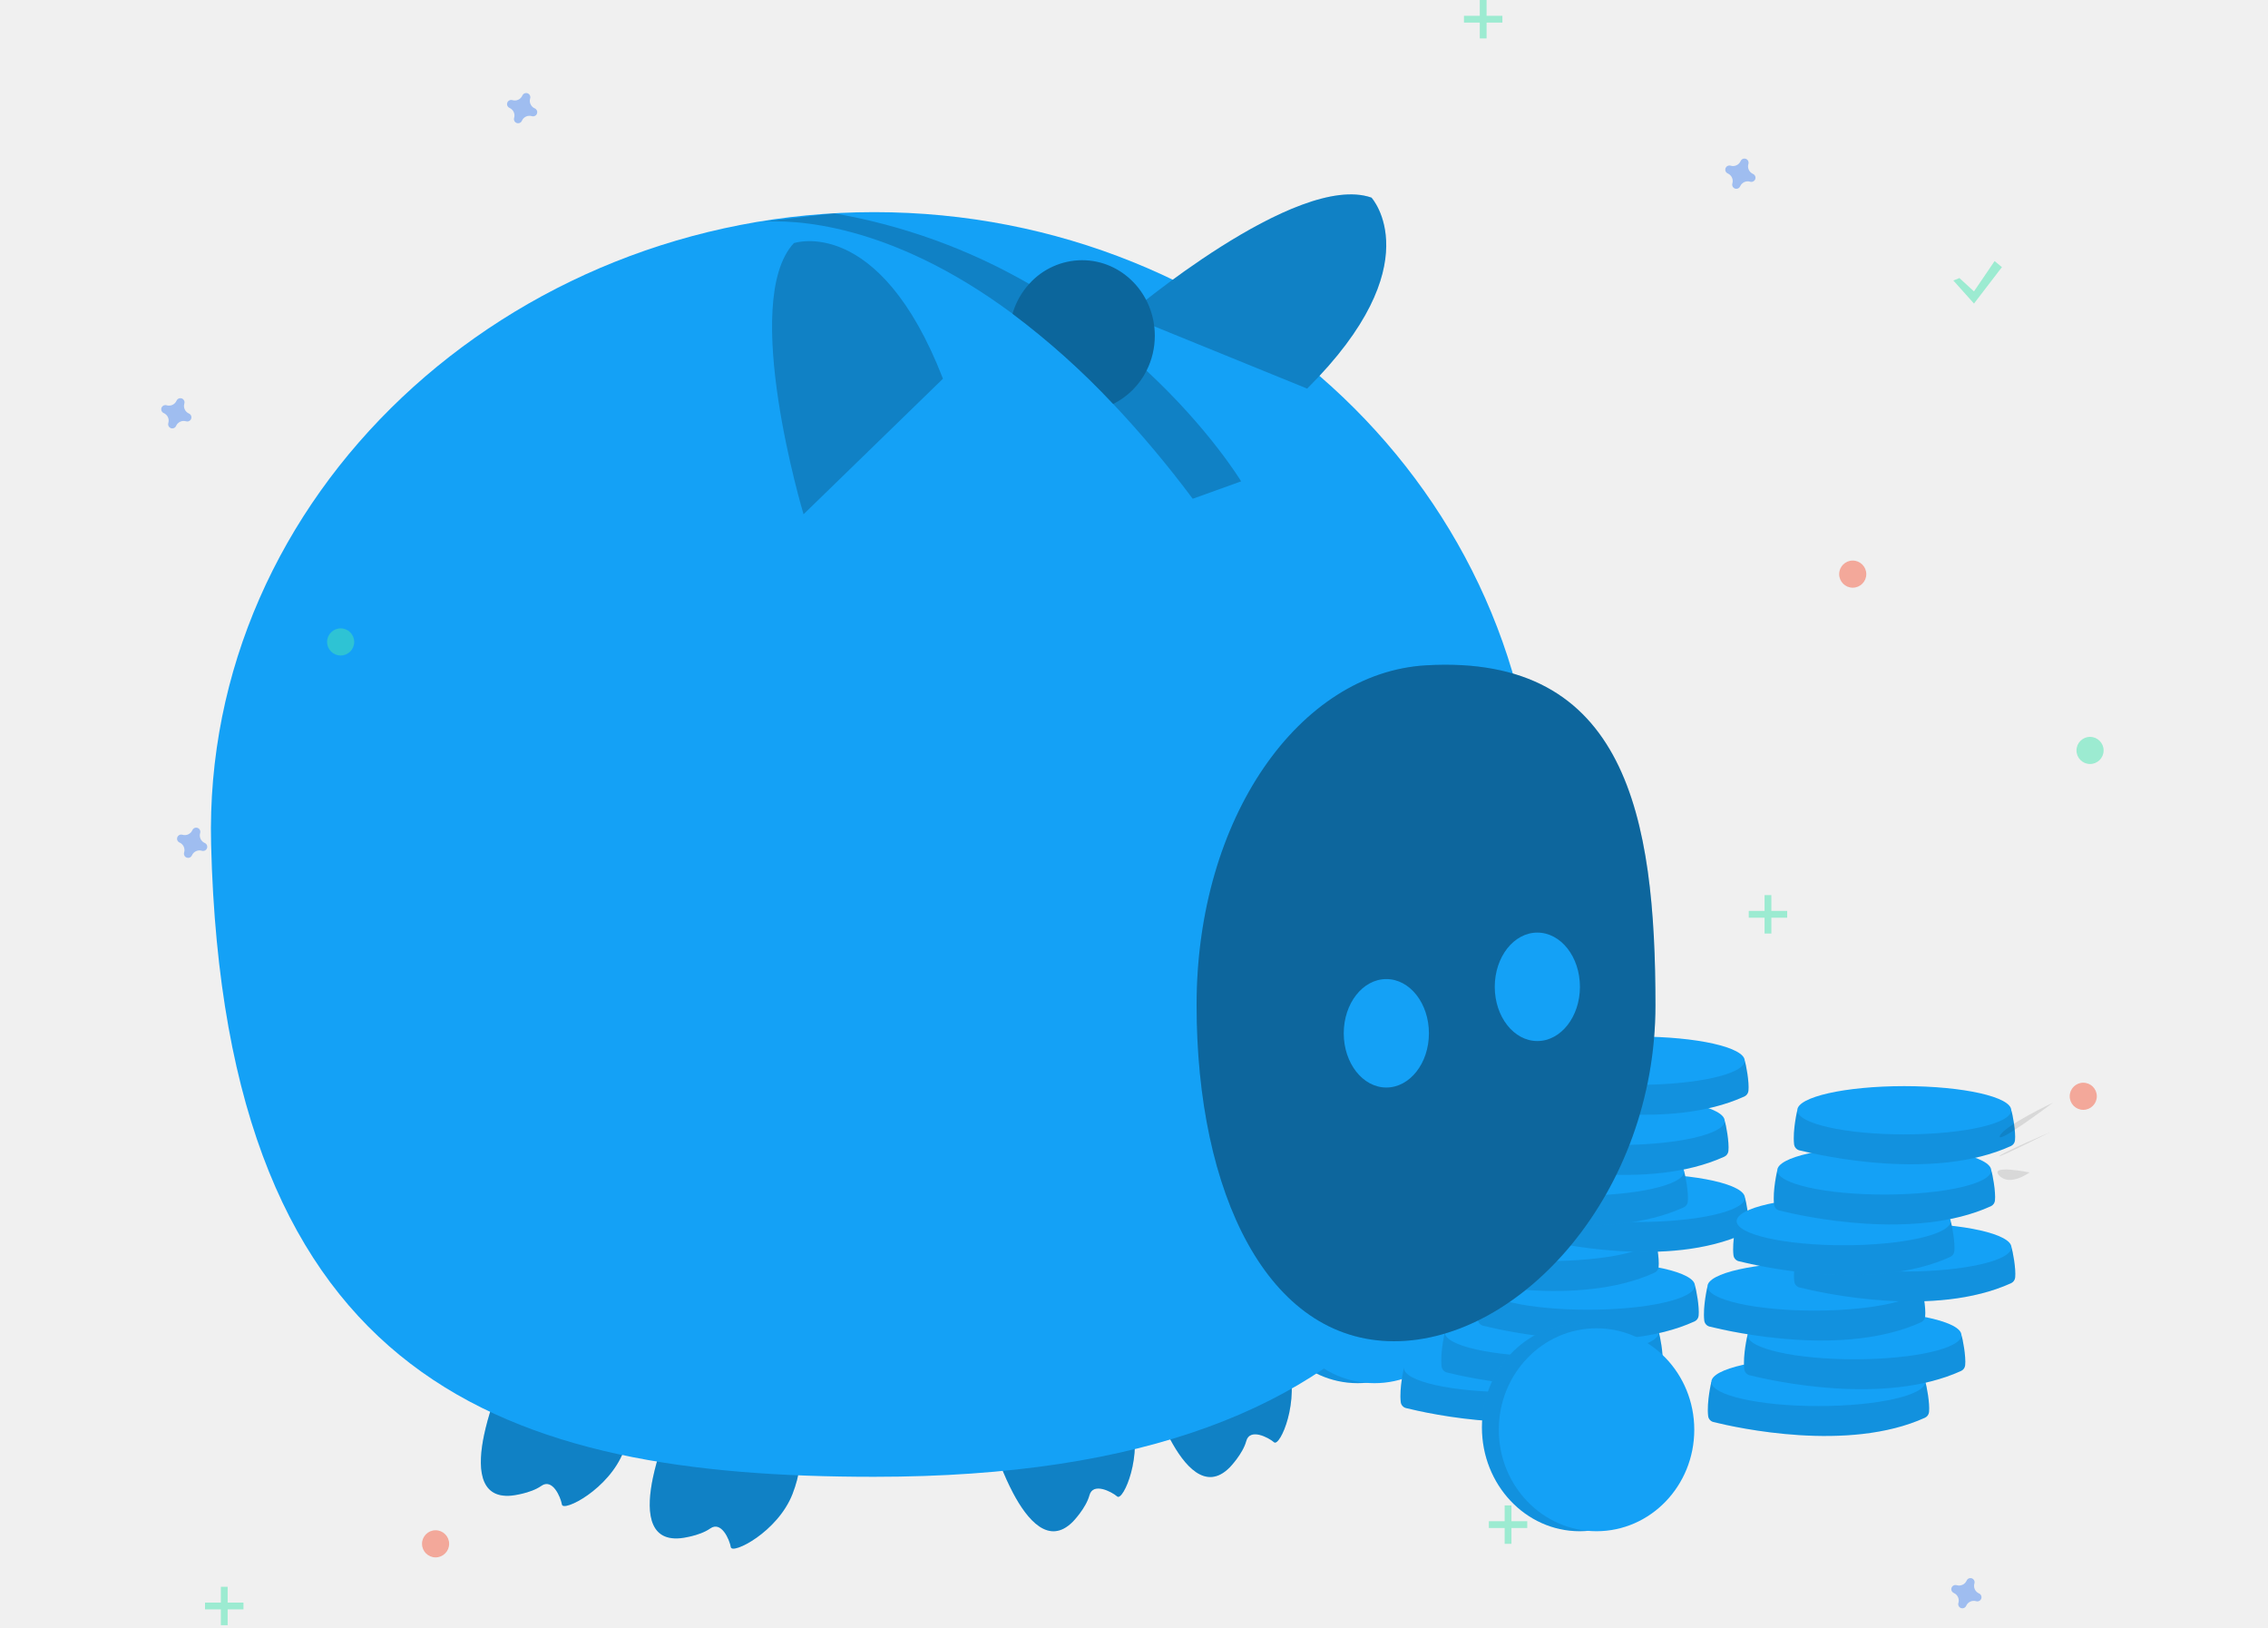
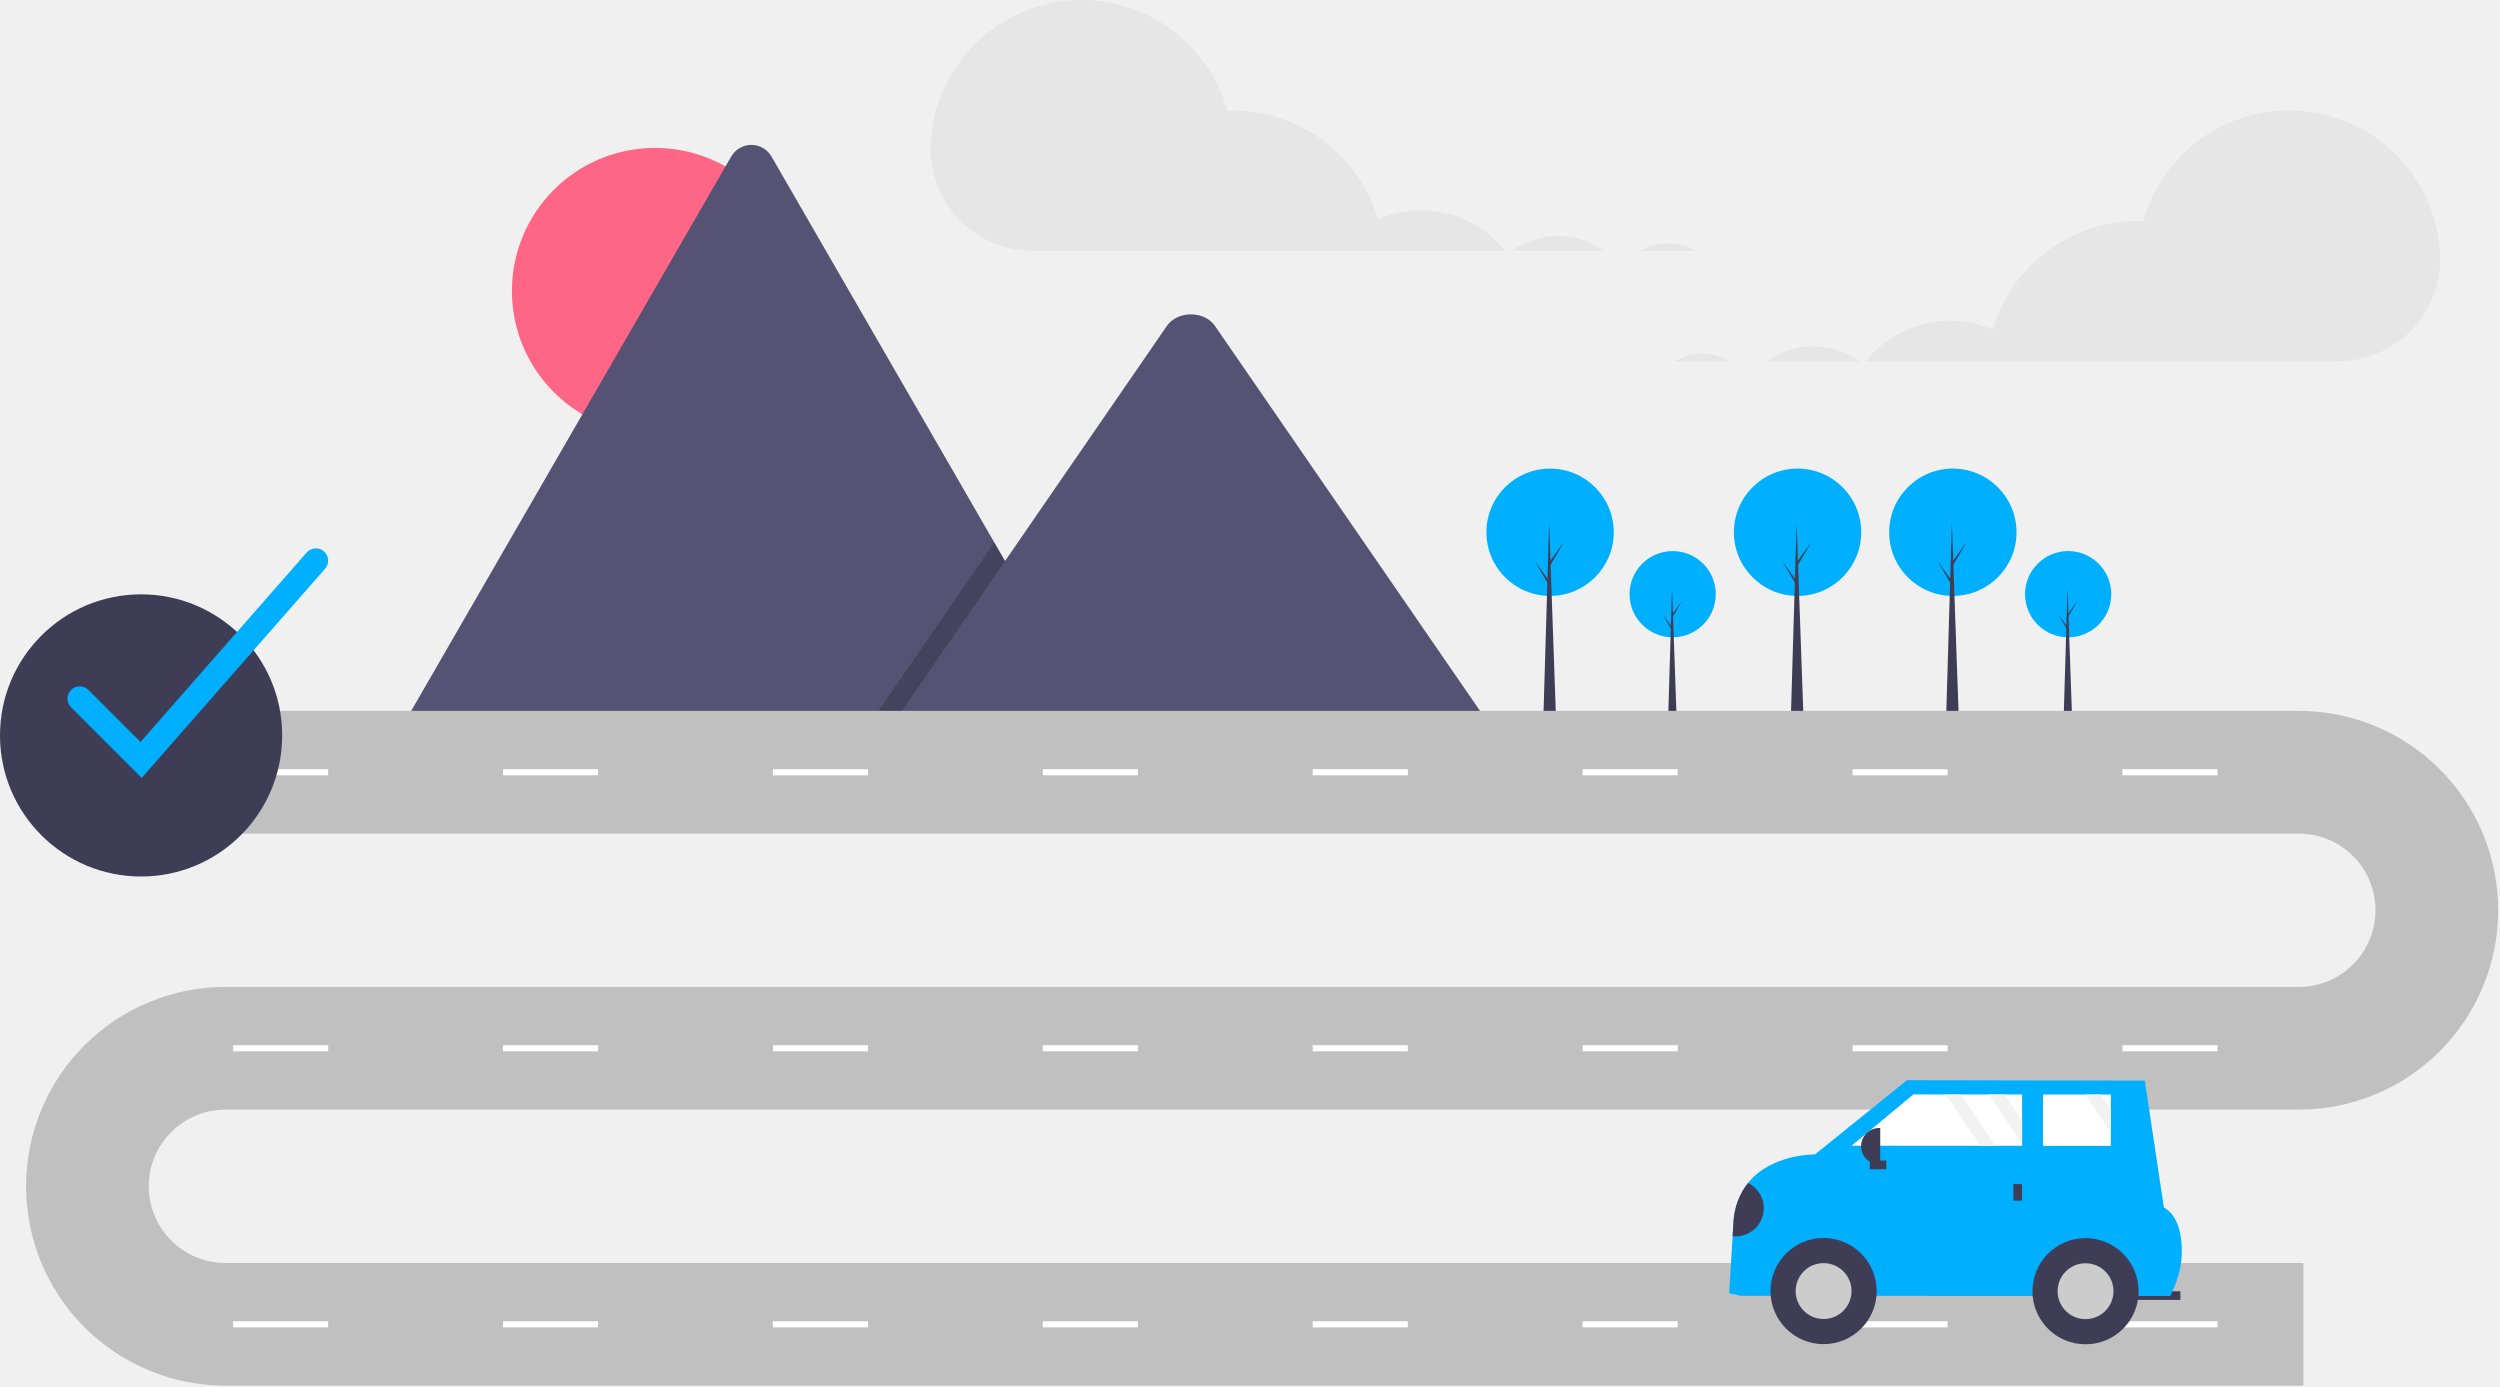
- <svg xmlns="http://www.w3.org/2000/svg" width="697px" height="500px" viewBox="0 0 287 240" version="1.1">
-   <g id="Page-1" stroke="none" stroke-width="1" fill="none" fill-rule="evenodd">
-     <g id="cost" fill-rule="nonzero">
-       <g id="Group-2" transform="translate(7.333333, 28.66667)">
-         <ellipse id="Oval" fill="#14A1F6" cx="169.158" cy="160.005" rx="14.417" ry="15.303" />
-         <ellipse id="Oval" fill="#000000" opacity="0.1" cx="169.158" cy="160.005" rx="14.417" ry="15.303" />
-         <ellipse id="Oval" fill="#14A1F6" cx="171.646" cy="160.346" rx="14.417" ry="14.963" />
-         <path d="M177.486,173.905 L175.986,173.07 C175.986,173.07 175.285,175.997 175.514,178.083 C175.56,178.517 175.872,178.875 176.295,178.981 C179.745,179.838 196.188,183.488 207.495,178.347 C207.828,178.194 208.057,177.877 208.096,177.513 C208.234,176.231 207.743,173.585 207.547,173.07 C207.126,171.961 177.486,173.905 177.486,173.905 Z" id="Path" fill="#14A1F6" />
-         <path d="M177.486,173.905 L175.986,173.07 C175.986,173.07 175.285,175.997 175.514,178.083 C175.56,178.517 175.872,178.875 176.295,178.981 C179.745,179.838 196.188,183.488 207.495,178.347 C207.828,178.194 208.057,177.877 208.096,177.513 C208.234,176.231 207.743,173.585 207.547,173.07 C207.126,171.961 177.486,173.905 177.486,173.905 Z" id="Path" fill="#000000" opacity="0.1" />
-         <ellipse id="Oval" fill="#14A1F6" cx="191.767" cy="173.07" rx="15.781" ry="3.557" />
-         <path d="M183.515,168.657 L182.015,167.822 C182.015,167.822 181.314,170.749 181.543,172.835 C181.59,173.268 181.901,173.627 182.324,173.733 C185.774,174.589 202.217,178.239 213.524,173.098 C213.857,172.946 214.086,172.629 214.125,172.265 C214.263,170.983 213.772,168.337 213.577,167.822 C213.155,166.713 183.515,168.657 183.515,168.657 Z" id="Path" fill="#14A1F6" />
-         <path d="M183.515,168.657 L182.015,167.822 C182.015,167.822 181.314,170.749 181.543,172.835 C181.59,173.268 181.901,173.627 182.324,173.733 C185.774,174.589 202.217,178.239 213.524,173.098 C213.857,172.946 214.086,172.629 214.125,172.265 C214.263,170.983 213.772,168.337 213.577,167.822 C213.155,166.713 183.515,168.657 183.515,168.657 Z" id="Path" fill="#000000" opacity="0.1" />
-         <ellipse id="Oval" fill="#14A1F6" cx="197.796" cy="167.822" rx="15.781" ry="3.557" />
-         <path d="M188.845,161.759 L187.345,160.924 C187.345,160.924 186.644,163.851 186.873,165.937 C186.919,166.37 187.231,166.729 187.654,166.835 C191.104,167.692 207.547,171.342 218.854,166.2 C219.187,166.048 219.416,165.731 219.455,165.367 C219.593,164.085 219.102,161.439 218.907,160.924 C218.485,159.815 188.845,161.759 188.845,161.759 Z" id="Path" fill="#14A1F6" />
-         <path d="M188.845,161.759 L187.345,160.924 C187.345,160.924 186.644,163.851 186.873,165.937 C186.919,166.37 187.231,166.729 187.654,166.835 C191.104,167.692 207.547,171.342 218.854,166.2 C219.187,166.048 219.416,165.731 219.455,165.367 C219.593,164.085 219.102,161.439 218.907,160.924 C218.485,159.815 188.845,161.759 188.845,161.759 Z" id="Path" fill="#000000" opacity="0.1" />
-         <ellipse id="Oval" fill="#14A1F6" cx="203.126" cy="160.924" rx="15.781" ry="3.557" />
-         <path d="M182.942,154.578 L181.443,153.743 C181.443,153.743 180.741,156.671 180.971,158.757 C181.017,159.19 181.329,159.548 181.752,159.654 C185.201,160.511 201.644,164.161 212.951,159.02 C213.285,158.868 213.513,158.551 213.552,158.186 C213.691,156.904 213.2,154.259 213.004,153.743 C212.582,152.634 182.942,154.578 182.942,154.578 Z" id="Path" fill="#14A1F6" />
-         <path d="M182.942,154.578 L181.443,153.743 C181.443,153.743 180.741,156.671 180.971,158.757 C181.017,159.19 181.329,159.548 181.752,159.654 C185.201,160.511 201.644,164.161 212.951,159.02 C213.285,158.868 213.513,158.551 213.552,158.186 C213.691,156.904 213.2,154.259 213.004,153.743 C212.582,152.634 182.942,154.578 182.942,154.578 Z" id="Path" fill="#000000" opacity="0.1" />
-         <ellipse id="Oval" fill="#14A1F6" cx="197.223" cy="153.743" rx="15.781" ry="3.557" />
-         <path d="M196.221,148.816 L194.722,147.981 C194.722,147.981 194.02,150.908 194.249,152.994 C194.296,153.427 194.607,153.786 195.03,153.892 C198.48,154.748 214.923,158.399 226.23,153.257 C226.564,153.105 226.792,152.788 226.831,152.424 C226.97,151.142 226.479,148.496 226.283,147.981 C225.861,146.872 196.221,148.816 196.221,148.816 Z" id="Path" fill="#14A1F6" />
-         <path d="M196.221,148.816 L194.722,147.981 C194.722,147.981 194.02,150.908 194.249,152.994 C194.296,153.427 194.607,153.786 195.03,153.892 C198.48,154.748 214.923,158.399 226.23,153.257 C226.564,153.105 226.792,152.788 226.831,152.424 C226.97,151.142 226.479,148.496 226.283,147.981 C225.861,146.872 196.221,148.816 196.221,148.816 Z" id="Path" fill="#000000" opacity="0.1" />
-         <ellipse id="Oval" fill="#14A1F6" cx="210.502" cy="147.981" rx="15.781" ry="3.557" />
-         <path d="M187.249,144.943 L185.75,144.108 C185.75,144.108 185.048,147.035 185.278,149.121 C185.324,149.554 185.636,149.913 186.059,150.019 C189.508,150.875 205.951,154.525 217.258,149.384 C217.592,149.232 217.82,148.915 217.859,148.551 C217.998,147.269 217.507,144.623 217.311,144.108 C216.889,142.999 187.249,144.943 187.249,144.943 Z" id="Path" fill="#14A1F6" />
-         <path d="M187.249,144.943 L185.75,144.108 C185.75,144.108 185.048,147.035 185.278,149.121 C185.324,149.554 185.636,149.913 186.059,150.019 C189.508,150.875 205.951,154.525 217.258,149.384 C217.592,149.232 217.82,148.915 217.859,148.551 C217.998,147.269 217.507,144.623 217.311,144.108 C216.889,142.999 187.249,144.943 187.249,144.943 Z" id="Path" fill="#000000" opacity="0.1" />
-         <ellipse id="Oval" fill="#14A1F6" cx="201.53" cy="144.108" rx="15.781" ry="3.557" />
-         <path d="M193.239,137.466 L191.74,136.631 C191.74,136.631 191.038,139.558 191.268,141.644 C191.314,142.077 191.626,142.436 192.048,142.541 C195.498,143.398 211.941,147.048 223.248,141.907 C223.582,141.755 223.81,141.438 223.849,141.073 C223.988,139.791 223.497,137.146 223.301,136.631 C222.879,135.521 193.239,137.466 193.239,137.466 Z" id="Path" fill="#14A1F6" />
-         <path d="M193.239,137.466 L191.74,136.631 C191.74,136.631 191.038,139.558 191.268,141.644 C191.314,142.077 191.626,142.436 192.048,142.541 C195.498,143.398 211.941,147.048 223.248,141.907 C223.582,141.755 223.81,141.438 223.849,141.073 C223.988,139.791 223.497,137.146 223.301,136.631 C222.879,135.521 193.239,137.466 193.239,137.466 Z" id="Path" fill="#000000" opacity="0.1" />
-         <ellipse id="Oval" fill="#14A1F6" cx="207.52" cy="136.631" rx="15.781" ry="3.557" />
-         <path d="M196.194,128.59 L194.694,127.755 C194.694,127.755 193.993,130.683 194.222,132.768 C194.268,133.202 194.58,133.56 195.003,133.666 C198.453,134.523 214.896,138.173 226.203,133.032 C226.536,132.88 226.765,132.563 226.804,132.198 C226.942,130.916 226.451,128.271 226.255,127.755 C225.834,126.646 196.194,128.59 196.194,128.59 Z" id="Path" fill="#14A1F6" />
-         <path d="M196.194,128.59 L194.694,127.755 C194.694,127.755 193.993,130.683 194.222,132.768 C194.268,133.202 194.58,133.56 195.003,133.666 C198.453,134.523 214.896,138.173 226.203,133.032 C226.536,132.88 226.765,132.563 226.804,132.198 C226.942,130.916 226.451,128.271 226.255,127.755 C225.834,126.646 196.194,128.59 196.194,128.59 Z" id="Path" fill="#000000" opacity="0.1" />
-         <ellipse id="Oval" fill="#14A1F6" cx="210.475" cy="127.755" rx="15.781" ry="3.557" />
-         <path d="M222.833,175.963 L221.333,175.128 C221.333,175.128 220.632,178.056 220.861,180.142 C220.907,180.575 221.219,180.933 221.642,181.039 C225.092,181.896 241.535,185.546 252.842,180.405 C253.175,180.253 253.404,179.936 253.443,179.571 C253.581,178.289 253.09,175.644 252.894,175.128 C252.473,174.019 222.833,175.963 222.833,175.963 Z" id="Path" fill="#14A1F6" />
-         <path d="M222.833,175.963 L221.333,175.128 C221.333,175.128 220.632,178.056 220.861,180.142 C220.907,180.575 221.219,180.933 221.642,181.039 C225.092,181.896 241.535,185.546 252.842,180.405 C253.175,180.253 253.404,179.936 253.443,179.571 C253.581,178.289 253.09,175.644 252.894,175.128 C252.473,174.019 222.833,175.963 222.833,175.963 Z" id="Path" fill="#000000" opacity="0.1" />
-         <ellipse id="Oval" fill="#14A1F6" cx="237.114" cy="175.128" rx="15.781" ry="3.557" />
-         <path d="M228.163,169.066 L226.663,168.231 C226.663,168.231 225.962,171.158 226.191,173.244 C226.237,173.677 226.549,174.036 226.972,174.141 C230.422,174.998 246.865,178.648 258.172,173.507 C258.505,173.355 258.734,173.038 258.773,172.673 C258.911,171.391 258.42,168.746 258.224,168.231 C257.803,167.121 228.163,169.066 228.163,169.066 Z" id="Path" fill="#14A1F6" />
-         <path d="M228.163,169.066 L226.663,168.231 C226.663,168.231 225.962,171.158 226.191,173.244 C226.237,173.677 226.549,174.036 226.972,174.141 C230.422,174.998 246.865,178.648 258.172,173.507 C258.505,173.355 258.734,173.038 258.773,172.673 C258.911,171.391 258.42,168.746 258.224,168.231 C257.803,167.121 228.163,169.066 228.163,169.066 Z" id="Path" fill="#000000" opacity="0.1" />
-         <ellipse id="Oval" fill="#14A1F6" cx="242.444" cy="168.231" rx="15.781" ry="3.557" />
-         <path d="M222.26,161.885 L220.761,161.05 C220.761,161.05 220.059,163.977 220.289,166.063 C220.335,166.497 220.647,166.855 221.069,166.961 C224.519,167.818 240.962,171.468 252.269,166.327 C252.603,166.174 252.831,165.857 252.87,165.493 C253.009,164.211 252.518,161.565 252.322,161.05 C251.9,159.941 222.26,161.885 222.26,161.885 Z" id="Path" fill="#14A1F6" />
-         <path d="M222.26,161.885 L220.761,161.05 C220.761,161.05 220.059,163.977 220.289,166.063 C220.335,166.497 220.647,166.855 221.069,166.961 C224.519,167.818 240.962,171.468 252.269,166.327 C252.603,166.174 252.831,165.857 252.87,165.493 C253.009,164.211 252.518,161.565 252.322,161.05 C251.9,159.941 222.26,161.885 222.26,161.885 Z" id="Path" fill="#000000" opacity="0.1" />
-         <ellipse id="Oval" fill="#14A1F6" cx="236.541" cy="161.05" rx="15.781" ry="3.557" />
-         <path d="M235.539,156.123 L234.039,155.288 C234.039,155.288 233.338,158.215 233.567,160.301 C233.614,160.734 233.925,161.093 234.348,161.198 C237.798,162.055 254.241,165.705 265.548,160.564 C265.881,160.412 266.11,160.095 266.149,159.73 C266.288,158.448 265.797,155.803 265.601,155.288 C265.179,154.178 235.539,156.123 235.539,156.123 Z" id="Path" fill="#14A1F6" />
-         <path d="M235.539,156.123 L234.039,155.288 C234.039,155.288 233.338,158.215 233.567,160.301 C233.614,160.734 233.925,161.093 234.348,161.198 C237.798,162.055 254.241,165.705 265.548,160.564 C265.881,160.412 266.11,160.095 266.149,159.73 C266.288,158.448 265.797,155.803 265.601,155.288 C265.179,154.178 235.539,156.123 235.539,156.123 Z" id="Path" fill="#000000" opacity="0.1" />
-         <ellipse id="Oval" fill="#14A1F6" cx="249.82" cy="155.288" rx="15.781" ry="3.557" />
-         <path d="M226.567,152.249 L225.068,151.414 C225.068,151.414 224.366,154.342 224.596,156.428 C224.642,156.861 224.954,157.219 225.377,157.325 C228.826,158.182 245.269,161.832 256.576,156.691 C256.91,156.539 257.138,156.222 257.177,155.857 C257.316,154.575 256.825,151.93 256.629,151.414 C256.207,150.305 226.567,152.249 226.567,152.249 Z" id="Path" fill="#14A1F6" />
-         <path d="M226.567,152.249 L225.068,151.414 C225.068,151.414 224.366,154.342 224.596,156.428 C224.642,156.861 224.954,157.219 225.377,157.325 C228.826,158.182 245.269,161.832 256.576,156.691 C256.91,156.539 257.138,156.222 257.177,155.857 C257.316,154.575 256.825,151.93 256.629,151.414 C256.207,150.305 226.567,152.249 226.567,152.249 Z" id="Path" fill="#000000" opacity="0.1" />
-         <ellipse id="Oval" fill="#14A1F6" cx="240.848" cy="151.414" rx="15.781" ry="3.557" />
-         <path d="M232.557,144.772 L231.058,143.937 C231.058,143.937 230.356,146.864 230.586,148.95 C230.632,149.384 230.944,149.742 231.366,149.848 C234.816,150.705 251.259,154.355 262.566,149.214 C262.9,149.062 263.128,148.745 263.167,148.38 C263.306,147.098 262.815,144.453 262.619,143.937 C262.197,142.828 232.557,144.772 232.557,144.772 Z" id="Path" fill="#14A1F6" />
-         <path d="M232.557,144.772 L231.058,143.937 C231.058,143.937 230.356,146.864 230.586,148.95 C230.632,149.384 230.944,149.742 231.366,149.848 C234.816,150.705 251.259,154.355 262.566,149.214 C262.9,149.062 263.128,148.745 263.167,148.38 C263.306,147.098 262.815,144.453 262.619,143.937 C262.197,142.828 232.557,144.772 232.557,144.772 Z" id="Path" fill="#000000" opacity="0.1" />
-         <ellipse id="Oval" fill="#14A1F6" cx="246.838" cy="143.937" rx="15.781" ry="3.557" />
-         <path d="M235.512,135.897 L234.012,135.062 C234.012,135.062 233.311,137.989 233.54,140.075 C233.586,140.509 233.898,140.867 234.321,140.973 C237.771,141.83 254.214,145.48 265.521,140.339 C265.854,140.186 266.083,139.869 266.122,139.505 C266.26,138.223 265.769,135.577 265.573,135.062 C265.152,133.953 235.512,135.897 235.512,135.897 Z" id="Path" fill="#14A1F6" />
-         <path d="M235.512,135.897 L234.012,135.062 C234.012,135.062 233.311,137.989 233.54,140.075 C233.586,140.509 233.898,140.867 234.321,140.973 C237.771,141.83 254.214,145.48 265.521,140.339 C265.854,140.186 266.083,139.869 266.122,139.505 C266.26,138.223 265.769,135.577 265.573,135.062 C265.152,133.953 235.512,135.897 235.512,135.897 Z" id="Path" fill="#000000" opacity="0.1" />
-         <ellipse id="Oval" fill="#14A1F6" cx="249.793" cy="135.062" rx="15.781" ry="3.557" />
-         <path d="M271.728,133.944 C271.728,133.944 264.513,137.347 263.898,138.831 C263.284,140.315 271.728,133.944 271.728,133.944 Z" id="Path" fill="#000000" opacity="0.1" />
-         <path d="M271.268,138.319 C271.268,138.319 264.756,141.083 263.866,141.774 C262.977,142.465 271.268,138.319 271.268,138.319 Z" id="Path" fill="#000000" opacity="0.1" />
-         <path d="M268.274,144.23 C268.274,144.23 265.39,146.38 263.8,144.691 C262.21,143.002 268.274,144.23 268.274,144.23 Z" id="Path" fill="#000000" opacity="0.1" />
-         <ellipse id="Oval" fill="#14A1F6" cx="201.909" cy="181.839" rx="14.417" ry="15.303" />
-         <ellipse id="Oval" fill="#000000" opacity="0.1" cx="201.909" cy="181.839" rx="14.417" ry="15.303" />
-         <ellipse id="Oval" fill="#14A1F6" cx="204.397" cy="182.179" rx="14.417" ry="14.963" />
-         <path d="M156.513,167.61 C157.306,168.696 157.955,169.88 158.443,171.134 C158.572,171.458 158.698,171.798 158.817,172.155 C160.736,177.889 157.696,184.764 156.827,184.022 C155.958,183.281 153.25,181.905 152.726,183.838 C152.203,185.772 150.268,187.748 150.268,187.748 C146.744,191.293 143.554,187.463 141.461,183.506 C140.777,182.201 140.168,180.857 139.639,179.481 C139.174,178.266 138.907,177.426 138.907,177.426 L153.585,164.92 C153.585,164.92 155.004,165.571 156.513,167.61 Z" id="Path" fill="#14A1F6" />
-         <path d="M133.379,175.606 C134.172,176.693 134.821,177.877 135.309,179.131 C135.438,179.455 135.564,179.795 135.683,180.152 C137.602,185.886 134.562,192.761 133.693,192.019 C132.824,191.278 130.116,189.902 129.592,191.835 C129.069,193.769 127.134,195.745 127.134,195.745 C123.61,199.29 120.42,195.46 118.327,191.503 C117.643,190.198 117.034,188.854 116.505,187.478 C116.04,186.263 115.773,185.423 115.773,185.423 L130.451,172.917 C130.451,172.917 131.87,173.568 133.379,175.606 Z" id="Path" fill="#14A1F6" />
-         <path d="M86.928,186.654 C86.846,187.997 86.589,189.323 86.165,190.599 C86.058,190.931 85.937,191.274 85.801,191.625 C83.619,197.263 76.892,200.616 76.696,199.491 C76.5,198.365 75.293,195.578 73.656,196.732 C72.019,197.886 69.269,198.174 69.269,198.174 C64.293,198.653 64.282,193.669 65.195,189.287 C65.501,187.845 65.891,186.422 66.361,185.025 C66.779,183.793 67.109,182.976 67.109,182.976 L86.391,182.715 C86.391,182.715 87.068,184.122 86.928,186.654 Z" id="Path" fill="#14A1F6" />
-         <path d="M62.015,180.371 C61.933,181.713 61.676,183.04 61.252,184.316 C61.144,184.648 61.024,184.99 60.888,185.342 C58.706,190.98 51.978,194.333 51.783,193.207 C51.587,192.082 50.38,189.294 48.743,190.449 C47.106,191.603 44.355,191.89 44.355,191.89 C39.38,192.37 39.368,187.386 40.282,183.003 C40.588,181.562 40.978,180.139 41.448,178.742 C41.866,177.51 42.196,176.693 42.196,176.693 L61.478,176.432 C61.478,176.432 62.155,177.839 62.015,180.371 Z" id="Path" fill="#14A1F6" />
-         <path d="M156.513,167.61 C157.306,168.696 157.955,169.88 158.443,171.134 C158.572,171.458 158.698,171.798 158.817,172.155 C160.736,177.889 157.696,184.764 156.827,184.022 C155.958,183.281 153.25,181.905 152.726,183.838 C152.203,185.772 150.268,187.748 150.268,187.748 C146.744,191.293 143.554,187.463 141.461,183.506 C140.777,182.201 140.168,180.857 139.639,179.481 C139.174,178.266 138.907,177.426 138.907,177.426 L153.585,164.92 C153.585,164.92 155.004,165.571 156.513,167.61 Z" id="Path" fill="#000000" opacity="0.2" />
-         <path d="M133.379,175.606 C134.172,176.693 134.821,177.877 135.309,179.131 C135.438,179.455 135.564,179.795 135.683,180.152 C137.602,185.886 134.562,192.761 133.693,192.019 C132.824,191.278 130.116,189.902 129.592,191.835 C129.069,193.769 127.134,195.745 127.134,195.745 C123.61,199.29 120.42,195.46 118.327,191.503 C117.643,190.198 117.034,188.854 116.505,187.478 C116.04,186.263 115.773,185.423 115.773,185.423 L130.451,172.917 C130.451,172.917 131.87,173.568 133.379,175.606 Z" id="Path" fill="#000000" opacity="0.2" />
-         <path d="M86.928,186.654 C86.846,187.997 86.589,189.323 86.165,190.599 C86.058,190.931 85.937,191.274 85.801,191.625 C83.619,197.263 76.892,200.616 76.696,199.491 C76.5,198.365 75.293,195.578 73.656,196.732 C72.019,197.886 69.269,198.174 69.269,198.174 C64.293,198.653 64.282,193.669 65.195,189.287 C65.501,187.845 65.891,186.422 66.361,185.025 C66.779,183.793 67.109,182.976 67.109,182.976 L86.391,182.715 C86.391,182.715 87.068,184.122 86.928,186.654 Z" id="Path" fill="#000000" opacity="0.2" />
-         <path d="M62.015,180.371 C61.933,181.713 61.676,183.04 61.252,184.316 C61.144,184.648 61.024,184.99 60.888,185.342 C58.706,190.98 51.978,194.333 51.783,193.207 C51.587,192.082 50.38,189.294 48.743,190.449 C47.106,191.603 44.355,191.89 44.355,191.89 C39.38,192.37 39.368,187.386 40.282,183.003 C40.588,181.562 40.978,180.139 41.448,178.742 C41.866,177.51 42.196,176.693 42.196,176.693 L61.478,176.432 C61.478,176.432 62.155,177.839 62.015,180.371 Z" id="Path" fill="#000000" opacity="0.2" />
-         <path d="M195.666,95.867 C195.666,147.367 178.244,189.117 97.847,189.117 C43.822,189.117 2.026,175.693 0.027,95.867 C-1.262,44.382 43.822,2.617 97.847,2.617 C151.871,2.617 195.666,44.366 195.666,95.867 Z" id="Path" fill="#14A1F6" />
-         <path d="M79.496,4.245 L79.508,4.245 C79.505,4.246 79.502,4.247 79.499,4.248 L79.496,4.245 Z" id="Path" fill="#000000" opacity="0.2" />
-         <path d="M79.688,4.213 C79.936,4.173 80.428,4.105 81.142,4.05 L79.551,4.239 C79.574,4.233 79.602,4.228 79.636,4.222 C79.654,4.219 79.668,4.216 79.688,4.213 Z" id="Path" fill="#000000" opacity="0.2" />
-         <path d="M151.969,42.316 L144.829,44.886 C141.189,40.005 137.272,35.336 133.099,30.903 C128.543,26.044 123.573,21.592 118.244,17.597 C99.963,4.048 85.823,3.702 81.153,4.05 L91.886,2.788 C102.03,4.533 111.785,8.06 120.701,13.204 C126.938,16.8 132.747,21.091 138.017,25.996 C147.362,34.67 151.969,42.316 151.969,42.316 Z" id="Path" fill="#000000" opacity="0.2" />
-         <path d="M87.422,47.171 C87.422,47.171 77.997,15.755 85.994,7.186 C85.994,7.186 98.561,2.902 107.986,27.179 L87.422,47.171 Z" id="Path" fill="#000000" opacity="0.2" />
-         <path d="M135.146,17.828 C135.146,17.828 160.14,-3.412 171.198,0.475 C171.198,0.475 180.164,10.266 161.71,28.641 L135.146,17.828 Z" id="Path" fill="#14A1F6" />
-         <path d="M135.146,17.828 C135.146,17.828 160.14,-3.412 171.198,0.475 C171.198,0.475 180.164,10.266 161.71,28.641 L135.146,17.828 Z" id="Path" fill="#000000" opacity="0.2" />
-         <path d="M213.088,119.572 C213.088,147.254 193.223,169.124 174.531,169.124 C155.84,169.124 145.4,147.254 145.4,119.572 C145.4,91.889 160.584,70.53 179.244,69.448 C208.804,67.735 213.088,91.889 213.088,119.572 Z" id="Path" fill="#1080C4" />
-         <path d="M213.088,119.572 C213.088,147.254 193.223,169.124 174.531,169.124 C155.84,169.124 145.4,147.254 145.4,119.572 C145.4,91.889 160.584,70.53 179.244,69.448 C208.804,67.735 213.088,91.889 213.088,119.572 Z" id="Path" fill="#000000" opacity="0.2" />
-         <ellipse id="Oval" fill="#14A1F6" cx="173.389" cy="123.713" rx="6.283" ry="7.997" />
-         <ellipse id="Oval" fill="#14A1F6" cx="195.666" cy="116.859" rx="6.283" ry="7.997" />
-         <path d="M139.236,20.838 C139.241,22.63 138.823,24.397 138.017,25.996 C136.953,28.122 135.227,29.844 133.099,30.903 C128.543,26.044 123.573,21.592 118.244,17.597 C118.719,15.965 119.559,14.463 120.701,13.204 C122.691,10.985 125.528,9.714 128.509,9.705 C134.433,9.705 139.236,14.689 139.236,20.838 Z" id="Path" fill="#0C669C" />
-       </g>
-       <g id="SPARKLE-Copy-2" opacity="0.5">
-         <path d="M55.108,15.985 C54.537,15.737 54.243,15.1 54.425,14.505 C54.439,14.461 54.448,14.415 54.452,14.369 L54.452,14.369 C54.468,14.099 54.305,13.85 54.051,13.756 C53.797,13.662 53.511,13.746 53.348,13.962 L53.348,13.962 C53.321,14 53.298,14.04 53.28,14.083 C53.031,14.653 52.395,14.947 51.799,14.765 C51.755,14.751 51.71,14.742 51.663,14.739 L51.663,14.739 C51.393,14.722 51.143,14.885 51.05,15.139 C50.956,15.393 51.04,15.679 51.256,15.842 L51.256,15.842 C51.294,15.869 51.334,15.892 51.377,15.91 C51.947,16.159 52.241,16.795 52.059,17.39 C52.045,17.435 52.036,17.48 52.033,17.526 L52.033,17.526 C52.016,17.797 52.179,18.046 52.433,18.14 C52.688,18.234 52.973,18.15 53.137,17.933 L53.137,17.933 C53.164,17.896 53.187,17.856 53.205,17.813 C53.453,17.242 54.09,16.949 54.685,17.13 C54.729,17.144 54.775,17.153 54.821,17.157 L54.821,17.157 C55.092,17.173 55.341,17.011 55.435,16.756 C55.529,16.502 55.445,16.217 55.228,16.053 L55.228,16.053 C55.191,16.026 55.15,16.003 55.108,15.985 L55.108,15.985 Z" id="Path" fill="#4D8AF0" />
-         <path d="M6.43,124.319 C5.859,124.071 5.566,123.434 5.747,122.839 C5.761,122.795 5.77,122.749 5.774,122.703 L5.774,122.703 C5.79,122.432 5.628,122.183 5.373,122.089 C5.119,121.995 4.833,122.079 4.67,122.296 L4.67,122.296 C4.643,122.333 4.62,122.374 4.602,122.416 C4.354,122.987 3.717,123.28 3.121,123.099 C3.077,123.085 3.032,123.076 2.986,123.072 L2.986,123.072 C2.715,123.056 2.466,123.218 2.372,123.473 C2.278,123.727 2.362,124.013 2.578,124.176 L2.578,124.176 C2.616,124.203 2.656,124.226 2.699,124.244 C3.27,124.492 3.563,125.129 3.382,125.724 C3.367,125.768 3.359,125.814 3.355,125.86 L3.355,125.86 C3.339,126.13 3.501,126.38 3.756,126.473 C4.01,126.567 4.296,126.483 4.459,126.267 L4.459,126.267 C4.486,126.23 4.509,126.189 4.527,126.146 C4.775,125.576 5.412,125.282 6.007,125.464 C6.052,125.478 6.097,125.487 6.143,125.49 L6.143,125.49 C6.414,125.507 6.663,125.344 6.757,125.09 C6.851,124.836 6.767,124.55 6.55,124.387 L6.55,124.387 C6.513,124.36 6.473,124.337 6.43,124.319 L6.43,124.319 Z" id="Path" fill="#4D8AF0" />
-         <ellipse id="Oval" fill="#F55F44" cx="249.522" cy="84.667" rx="2" ry="2" />
-         <ellipse id="Oval" fill="#F55F44" cx="40.474" cy="227.667" rx="2" ry="2" />
-         <ellipse id="Oval" fill="#F55F44" cx="283.529" cy="161.667" rx="2" ry="2" />
-         <path d="M234.815,25.652 C234.245,25.404 233.951,24.767 234.133,24.172 C234.147,24.128 234.156,24.082 234.159,24.036 L234.159,24.036 C234.176,23.765 234.013,23.516 233.759,23.422 C233.504,23.329 233.219,23.413 233.055,23.629 L233.055,23.629 C233.028,23.666 233.005,23.707 232.987,23.75 C232.739,24.32 232.102,24.614 231.507,24.432 C231.463,24.418 231.417,24.409 231.371,24.405 L231.371,24.405 C231.1,24.389 230.851,24.552 230.757,24.806 C230.663,25.06 230.747,25.346 230.964,25.509 L230.964,25.509 C231.001,25.536 231.042,25.559 231.084,25.577 C231.655,25.825 231.949,26.462 231.767,27.057 C231.753,27.101 231.744,27.147 231.74,27.193 L231.74,27.193 C231.724,27.463 231.887,27.713 232.141,27.807 C232.395,27.9 232.681,27.816 232.844,27.6 L232.844,27.6 C232.871,27.563 232.894,27.522 232.912,27.479 C233.161,26.909 233.797,26.615 234.393,26.797 C234.437,26.811 234.482,26.82 234.529,26.824 L234.529,26.824 C234.799,26.84 235.049,26.677 235.142,26.423 C235.236,26.169 235.152,25.883 234.936,25.72 L234.936,25.72 C234.898,25.693 234.858,25.67 234.815,25.652 L234.815,25.652 Z" id="Path" fill="#4D8AF0" />
-         <path d="M268.156,234.986 C267.585,234.737 267.292,234.101 267.473,233.506 C267.488,233.461 267.497,233.416 267.5,233.37 L267.5,233.37 C267.517,233.099 267.354,232.85 267.1,232.756 C266.845,232.662 266.56,232.746 266.396,232.963 L266.396,232.963 C266.369,233 266.346,233.041 266.328,233.083 C266.08,233.654 265.443,233.947 264.848,233.766 C264.804,233.752 264.758,233.743 264.712,233.739 L264.712,233.739 C264.441,233.723 264.192,233.885 264.098,234.14 C264.004,234.394 264.088,234.679 264.305,234.843 L264.305,234.843 C264.342,234.87 264.383,234.893 264.425,234.911 C264.996,235.159 265.29,235.796 265.108,236.391 C265.094,236.435 265.085,236.481 265.081,236.527 L265.081,236.527 C265.065,236.797 265.228,237.047 265.482,237.14 C265.736,237.234 266.022,237.15 266.185,236.934 L266.185,236.934 C266.212,236.896 266.235,236.856 266.253,236.813 C266.502,236.243 267.138,235.949 267.734,236.131 C267.778,236.145 267.823,236.154 267.87,236.157 L267.87,236.157 C268.14,236.174 268.389,236.011 268.483,235.757 C268.577,235.503 268.493,235.217 268.277,235.054 L268.277,235.054 C268.239,235.027 268.199,235.004 268.156,234.986 Z" id="Path" fill="#4D8AF0" />
-         <path d="M4.096,60.986 C3.525,60.737 3.232,60.1 3.413,59.505 C3.428,59.461 3.436,59.416 3.44,59.369 L3.44,59.369 C3.456,59.099 3.294,58.85 3.039,58.756 C2.785,58.662 2.499,58.746 2.336,58.962 L2.336,58.962 C2.309,59 2.286,59.04 2.268,59.083 C2.02,59.653 1.383,59.947 0.788,59.765 C0.743,59.751 0.698,59.742 0.652,59.739 L0.652,59.739 C0.381,59.722 0.132,59.885 0.038,60.139 C-0.056,60.393 0.028,60.679 0.245,60.842 L0.245,60.842 C0.282,60.87 0.322,60.892 0.365,60.91 C0.936,61.159 1.229,61.795 1.048,62.391 C1.034,62.435 1.025,62.48 1.021,62.526 L1.021,62.526 C1.005,62.797 1.167,63.046 1.422,63.14 C1.676,63.234 1.962,63.15 2.125,62.933 L2.125,62.933 C2.152,62.896 2.175,62.856 2.193,62.813 C2.441,62.242 3.078,61.949 3.674,62.13 C3.718,62.145 3.763,62.154 3.809,62.157 L3.809,62.157 C4.08,62.173 4.329,62.011 4.423,61.757 C4.517,61.502 4.433,61.217 4.217,61.054 L4.217,61.054 C4.179,61.026 4.139,61.003 4.096,60.986 L4.096,60.986 Z" id="Path" fill="#4D8AF0" />
-         <ellipse id="Oval" fill="#47E6B1" cx="26.471" cy="94.667" rx="2" ry="2" />
-         <ellipse id="Oval" fill="#47E6B1" cx="284.53" cy="110.667" rx="2" ry="2" />
-         <g id="Group" transform="translate(192.0422, 0)" fill="#47E6B1">
-           <rect id="Rectangle" x="2.467" y="0" width="1" height="5.667" />
-           <polygon id="Rectangle" transform="translate(2.967066, 2.833338) rotate(90) translate(-2.967066, -2.833338) " points="2.467 -0.001 3.467 -0.001 3.467 5.667 2.467 5.667" />
-         </g>
-         <g id="Group" transform="translate(195.7097, 222.0004)" fill="#47E6B1">
-           <rect id="Rectangle" x="2.467" y="0" width="1" height="5.667" />
-           <polygon id="Rectangle" transform="translate(2.967066, 2.833338) rotate(90) translate(-2.967066, -2.833338) " points="2.467 -0.001 3.467 -0.001 3.467 5.667 2.467 5.667" />
-         </g>
-         <g id="Group" transform="translate(6.333262, 234.0005)" fill="#47E6B1">
-           <rect id="Rectangle" x="2.467" y="0" width="1" height="5.667" />
-           <polygon id="Rectangle" transform="translate(2.967066, 2.833338) rotate(90) translate(-2.967066, -2.833338) " points="2.467 -0.001 3.467 -0.001 3.467 5.667 2.467 5.667" />
-         </g>
-         <g id="Group" transform="translate(234.0518, 132.0003)" fill="#47E6B1">
-           <rect id="Rectangle" x="2.467" y="0" width="1" height="5.667" />
-           <polygon id="Rectangle" transform="translate(2.967066, 2.833338) rotate(90) translate(-2.967066, -2.833338) " points="2.467 -0.001 3.467 -0.001 3.467 5.667 2.467 5.667" />
-         </g>
-         <polygon id="Path" fill="#47E6B1" points="265.261 41.006 267.409 42.975 270.452 38.5 271.527 39.395 267.409 44.765 264.366 41.364" />
-       </g>
-     </g>
+ <svg xmlns="http://www.w3.org/2000/svg" width="887" height="492" viewBox="0 0 887 492" fill="none">
+   <g clip-path="url(#clip0_2:2)">
+     <path d="M232.396 154.009C260.431 154.009 283.159 131.282 283.159 103.246C283.159 75.211 260.431 52.484 232.396 52.484C204.36 52.484 181.633 75.211 181.633 103.246C181.633 131.282 204.36 154.009 232.396 154.009Z" fill="#FF6584" />
+     <path d="M391.582 259.678H142.556C142.244 259.682 141.932 259.658 141.625 259.605L259.403 55.596C260.122 54.325 261.165 53.269 262.426 52.533C263.687 51.798 265.121 51.41 266.58 51.41C268.04 51.41 269.474 51.798 270.735 52.533C271.996 53.269 273.039 54.325 273.758 55.596L352.802 192.502L356.589 199.053L391.582 259.678Z" fill="#555274" />
+     <path opacity="0.2" d="M391.582 259.678H306.558L348.296 199.052L351.3 194.685L352.802 192.502L356.589 199.052L391.582 259.678Z" fill="black" />
+     <path d="M530.238 259.678H314.851L356.589 199.052L359.592 194.685L413.98 115.678C417.546 110.5 426.124 110.178 430.316 114.702C430.598 115.01 430.859 115.336 431.099 115.678L530.238 259.678Z" fill="#555274" />
+     <path d="M593.463 226.116C601.911 226.116 608.76 219.268 608.76 210.82C608.76 202.372 601.911 195.523 593.463 195.523C585.015 195.523 578.167 202.372 578.167 210.82C578.167 219.268 585.015 226.116 593.463 226.116Z" fill="#00B0FF" />
+     <path d="M594.938 256.894H591.805L593.233 208.516L594.938 256.894Z" fill="#3F3D56" />
+     <path d="M593.509 217.685L596.873 213.031L593.463 218.837L593.095 218.192L593.509 217.685Z" fill="#3F3D56" />
+     <path d="M593.141 222.384L589.777 217.731L593.187 223.536L593.555 222.891L593.141 222.384Z" fill="#3F3D56" />
+     <path d="M733.78 226.116C742.228 226.116 749.077 219.268 749.077 210.82C749.077 202.372 742.228 195.523 733.78 195.523C725.332 195.523 718.484 202.372 718.484 210.82C718.484 219.268 725.332 226.116 733.78 226.116Z" fill="#00B0FF" />
+     <path d="M735.254 256.894H732.121L733.55 208.516L735.254 256.894Z" fill="#3F3D56" />
+     <path d="M733.826 217.685L737.19 213.031L733.78 218.837L733.411 218.192L733.826 217.685Z" fill="#3F3D56" />
+     <path d="M733.458 222.384L730.094 217.731L733.504 223.536L733.872 222.891L733.458 222.384Z" fill="#3F3D56" />
+     <path d="M637.775 211.438C650.252 211.438 660.366 201.323 660.366 188.846C660.366 176.369 650.252 166.255 637.775 166.255C625.298 166.255 615.183 176.369 615.183 188.846C615.183 201.323 625.298 211.438 637.775 211.438Z" fill="#00B0FF" />
+     <path d="M639.952 256.894H635.325L637.434 185.444L639.952 256.894Z" fill="#3F3D56" />
+     <path d="M637.843 198.985L642.81 192.113L637.775 200.687L637.23 199.734L637.843 198.985Z" fill="#3F3D56" />
+     <path d="M637.298 205.926L632.331 199.054L637.366 207.627L637.911 206.675L637.298 205.926Z" fill="#3F3D56" />
+     <path d="M692.868 211.438C705.345 211.438 715.46 201.323 715.46 188.846C715.46 176.369 705.345 166.255 692.868 166.255C680.391 166.255 670.277 176.369 670.277 188.846C670.277 201.323 680.391 211.438 692.868 211.438Z" fill="#00B0FF" />
+     <path d="M695.046 256.894H690.419L692.528 185.444L695.046 256.894Z" fill="#3F3D56" />
+     <path d="M692.936 198.985L697.904 192.113L692.868 200.687L692.324 199.734L692.936 198.985Z" fill="#3F3D56" />
+     <path d="M692.392 205.926L687.424 199.054L692.46 207.627L693.004 206.675L692.392 205.926Z" fill="#3F3D56" />
+     <path d="M549.969 211.438C562.446 211.438 572.561 201.323 572.561 188.846C572.561 176.369 562.446 166.255 549.969 166.255C537.492 166.255 527.377 176.369 527.377 188.846C527.377 201.323 537.492 211.438 549.969 211.438Z" fill="#00B0FF" />
+     <path d="M552.146 256.894H547.519L549.629 185.444L552.146 256.894Z" fill="#3F3D56" />
+     <path d="M550.037 198.985L555.004 192.113L549.969 200.687L549.425 199.734L550.037 198.985Z" fill="#3F3D56" />
+     <path d="M549.493 205.926L544.525 199.054L549.561 207.627L550.105 206.675L549.493 205.926Z" fill="#3F3D56" />
+     <path d="M817.25 491.631H79.984C70.695 491.631 61.497 489.802 52.915 486.247C44.333 482.692 36.536 477.482 29.967 470.914C23.399 464.345 18.189 456.548 14.634 447.966C11.079 439.384 9.25 430.186 9.25 420.897C9.25 411.608 11.079 402.41 14.634 393.828C18.189 385.247 23.399 377.449 29.967 370.881C36.536 364.312 44.333 359.102 52.915 355.547C61.497 351.993 70.695 350.163 79.984 350.163H815.617C822.833 350.163 829.752 347.297 834.854 342.195C839.956 337.093 842.823 330.173 842.823 322.958C842.823 315.742 839.956 308.823 834.854 303.721C829.752 298.619 822.833 295.752 815.617 295.752H55.499V252.224H815.617C834.377 252.224 852.369 259.676 865.634 272.941C878.899 286.206 886.351 304.198 886.351 322.958C886.351 341.718 878.899 359.709 865.634 372.974C852.369 386.239 834.377 393.692 815.617 393.692H79.984C72.769 393.692 65.849 396.558 60.747 401.66C55.645 406.762 52.778 413.682 52.778 420.897C52.778 428.112 55.645 435.032 60.747 440.134C65.849 445.236 72.769 448.103 79.984 448.103H817.25V491.631Z" fill="#C0C0C0" />
+     <path d="M116.439 272.9H82.704V275.076H116.439V272.9Z" fill="white" />
+     <path d="M212.202 272.9H178.467V275.076H212.202V272.9Z" fill="white" />
+     <path d="M307.965 272.9H274.23V275.076H307.965V272.9Z" fill="white" />
+     <path d="M403.728 272.9H369.993V275.076H403.728V272.9Z" fill="white" />
+     <path d="M499.491 272.9H465.756V275.076H499.491V272.9Z" fill="white" />
+     <path d="M595.254 272.9H561.519V275.076H595.254V272.9Z" fill="white" />
+     <path d="M691.017 272.9H657.282V275.076H691.017V272.9Z" fill="white" />
+     <path d="M786.78 272.9H753.045V275.076H786.78V272.9Z" fill="white" />
+     <path d="M116.439 370.839H82.704V373.016H116.439V370.839Z" fill="white" />
+     <path d="M212.202 370.839H178.467V373.016H212.202V370.839Z" fill="white" />
+     <path d="M307.965 370.839H274.23V373.016H307.965V370.839Z" fill="white" />
+     <path d="M403.728 370.839H369.993V373.016H403.728V370.839Z" fill="white" />
+     <path d="M499.491 370.839H465.756V373.016H499.491V370.839Z" fill="white" />
+     <path d="M595.254 370.839H561.519V373.016H595.254V370.839Z" fill="white" />
+     <path d="M691.017 370.839H657.282V373.016H691.017V370.839Z" fill="white" />
+     <path d="M786.78 370.839H753.045V373.016H786.78V370.839Z" fill="white" />
+     <path d="M116.439 468.779H82.704V470.955H116.439V468.779Z" fill="white" />
+     <path d="M212.202 468.779H178.467V470.955H212.202V468.779Z" fill="white" />
+     <path d="M307.965 468.779H274.23V470.955H307.965V468.779Z" fill="white" />
+     <path d="M403.728 468.779H369.993V470.955H403.728V468.779Z" fill="white" />
+     <path d="M499.491 468.779H465.756V470.955H499.491V468.779Z" fill="white" />
+     <path d="M595.254 468.779H561.519V470.955H595.254V468.779Z" fill="white" />
+     <path d="M691.017 468.779H657.282V470.955H691.017V468.779Z" fill="white" />
+     <path d="M786.78 468.779H753.045V470.955H786.78V468.779Z" fill="white" />
+     <path d="M591.868 86.374C595.412 86.371 598.898 87.272 601.997 88.992H581.765C584.854 87.272 588.332 86.371 591.868 86.374V86.374Z" fill="#E6E6E6" />
+     <path d="M552.607 83.757C558.527 83.75 564.303 85.579 569.141 88.992H536.095C540.926 85.583 546.694 83.754 552.607 83.757Z" fill="#E6E6E6" />
+     <path d="M330.212 50.623C330.93 37.927 336.133 25.899 344.895 16.683C353.656 7.467 365.406 1.662 378.049 0.304C390.693 -1.055 403.408 2.121 413.927 9.265C424.447 16.409 432.087 27.057 435.486 39.31C436.136 39.287 436.785 39.261 437.441 39.261C449.033 39.263 460.313 43.019 469.594 49.965C478.874 56.912 485.655 66.677 488.923 77.799C496.605 74.424 505.189 73.692 513.331 75.717C521.473 77.743 528.714 82.411 533.919 88.992H366.547C361.664 89.005 356.829 88.034 352.33 86.135C347.832 84.236 343.763 81.449 340.367 77.941C336.971 74.432 334.318 70.274 332.566 65.716C330.815 61.159 330.001 56.294 330.174 51.414C330.184 51.151 330.197 50.887 330.212 50.623Z" fill="#E6E6E6" />
+     <path d="M604.081 125.55C600.537 125.547 597.05 126.447 593.952 128.167H614.184C611.094 126.448 607.617 125.547 604.081 125.55Z" fill="#E6E6E6" />
+     <path d="M643.342 122.932C637.422 122.926 631.645 124.754 626.808 128.167H659.853C655.023 124.758 649.254 122.93 643.342 122.932Z" fill="#E6E6E6" />
+     <path d="M865.737 89.799C865.019 77.103 859.815 65.075 851.054 55.859C842.292 46.643 830.542 40.838 817.899 39.48C805.256 38.121 792.541 41.297 782.021 48.441C771.502 55.585 763.862 66.233 760.463 78.486C759.813 78.463 759.163 78.437 758.507 78.437C746.915 78.439 735.635 82.194 726.355 89.141C717.075 96.088 710.293 105.853 707.025 116.975C699.344 113.6 690.76 112.868 682.617 114.893C674.475 116.918 667.235 121.587 662.03 128.167H829.402C834.284 128.181 839.12 127.209 843.618 125.311C848.117 123.412 852.186 120.625 855.582 117.116C858.978 113.608 861.631 109.45 863.382 104.892C865.134 100.334 865.948 95.47 865.775 90.59C865.764 90.327 865.751 90.063 865.737 89.799Z" fill="#E6E6E6" />
+     <path d="M754.152 461.212L773.604 461.223L773.606 458.135L754.153 458.125L754.152 461.212Z" fill="#3F3D56" />
+     <path d="M613.507 458.822L617.521 459.75L770.054 459.832L771.426 456.636C773.818 451.154 774.639 445.115 773.797 439.194C773.14 434.78 771.494 430.395 767.755 428.49L760.986 383.406L676.597 383.255L643.948 409.589C643.948 409.589 628.546 409.312 620.179 419.728C617.161 423.602 615.379 428.294 615.065 433.194L614.735 438.613L613.507 458.822Z" fill="#00B0FF" />
+     <path d="M647.009 476.903C657.412 476.903 665.844 468.47 665.844 458.068C665.844 447.665 657.412 439.232 647.009 439.232C636.607 439.232 628.174 447.665 628.174 458.068C628.174 468.47 636.607 476.903 647.009 476.903Z" fill="#3F3D56" />
+     <path d="M647.009 467.981C652.484 467.981 656.923 463.542 656.923 458.068C656.923 452.593 652.484 448.154 647.009 448.154C641.534 448.154 637.096 452.593 637.096 458.068C637.096 463.542 641.534 467.981 647.009 467.981Z" fill="#CCCCCC" />
+     <path d="M739.95 476.952C750.352 476.952 758.785 468.52 758.785 458.117C758.785 447.715 750.352 439.282 739.95 439.282C729.547 439.282 721.115 447.715 721.115 458.117C721.115 468.52 729.547 476.952 739.95 476.952Z" fill="#3F3D56" />
+     <path d="M739.95 468.03C745.425 468.03 749.863 463.592 749.863 458.117C749.863 452.642 745.425 448.204 739.95 448.204C734.475 448.204 730.036 452.642 730.036 458.117C730.036 463.592 734.475 468.03 739.95 468.03Z" fill="#CCCCCC" />
+     <path d="M656.92 406.511L702.483 406.53H708.045L717.435 406.537V405.852L717.442 397.594L717.449 388.322H711.201L705.639 388.316L695.787 388.309H690.225L678.851 388.302L656.92 406.511Z" fill="white" />
+     <path d="M724.849 406.544L748.929 406.557L748.935 401.832V393.574L748.942 388.342H745.416L739.854 388.335L724.856 388.329L724.849 406.544Z" fill="white" />
+     <path d="M714.339 425.991L717.427 425.993L717.43 420.126L714.342 420.124L714.339 425.991Z" fill="#3F3D56" />
+     <path d="M669.264 414.851L669.266 411.764L663.399 411.76L663.397 414.848L669.264 414.851Z" fill="#3F3D56" />
+     <path d="M667.104 413.121L666.764 413.121C665.916 413.12 665.077 412.953 664.295 412.628C663.512 412.303 662.801 411.828 662.202 411.228C661.603 410.629 661.128 409.917 660.804 409.134C660.48 408.351 660.314 407.511 660.314 406.664V406.664C660.314 405.817 660.482 404.977 660.807 404.195C661.131 403.412 661.607 402.701 662.207 402.102C662.806 401.503 663.518 401.028 664.301 400.704C665.084 400.38 665.923 400.214 666.771 400.214L667.11 400.214L667.104 413.121Z" fill="#3F3D56" />
+     <path d="M614.735 438.613C617.07 438.867 619.419 438.289 621.37 436.98C623.32 435.672 624.747 433.717 625.397 431.46C626.048 429.203 625.881 426.789 624.927 424.643C623.972 422.497 622.291 420.756 620.179 419.728C617.161 423.602 615.379 428.294 615.065 433.194L614.735 438.613Z" fill="#3F3D56" />
+     <path d="M705.639 388.316L717.435 405.852L717.442 397.594L711.201 388.322L705.639 388.316Z" fill="#F2F2F2" />
+     <path d="M739.854 388.335L748.935 401.832V393.574L745.416 388.342L739.854 388.335Z" fill="#F2F2F2" />
+     <path d="M690.225 388.309L702.483 406.53H708.045L695.787 388.309H690.225Z" fill="#F2F2F2" />
+     <path d="M50.058 310.987C77.704 310.987 100.116 288.576 100.116 260.93C100.116 233.283 77.704 210.872 50.058 210.872C22.412 210.872 0 233.283 0 260.93C0 288.576 22.412 310.987 50.058 310.987Z" fill="#3F3D56" />
+     <path d="M50.266 276L25.215 250.949C24.401 250.132 23.943 249.026 23.944 247.872C23.945 246.718 24.403 245.612 25.219 244.796C26.035 243.98 27.141 243.522 28.295 243.521C29.448 243.521 30.555 243.978 31.372 244.793L49.85 263.271L108.814 196.031C109.575 195.165 110.649 194.637 111.8 194.562C112.951 194.488 114.085 194.873 114.952 195.633C115.819 196.394 116.349 197.467 116.425 198.618C116.502 199.769 116.118 200.903 115.359 201.771L50.266 276Z" fill="#00B0FF" />
  </g>
+   <defs>
+     <clipPath id="clip0_2:2">
+       <rect width="886.351" height="491.631" fill="white" />
+     </clipPath>
+   </defs>
</svg>
